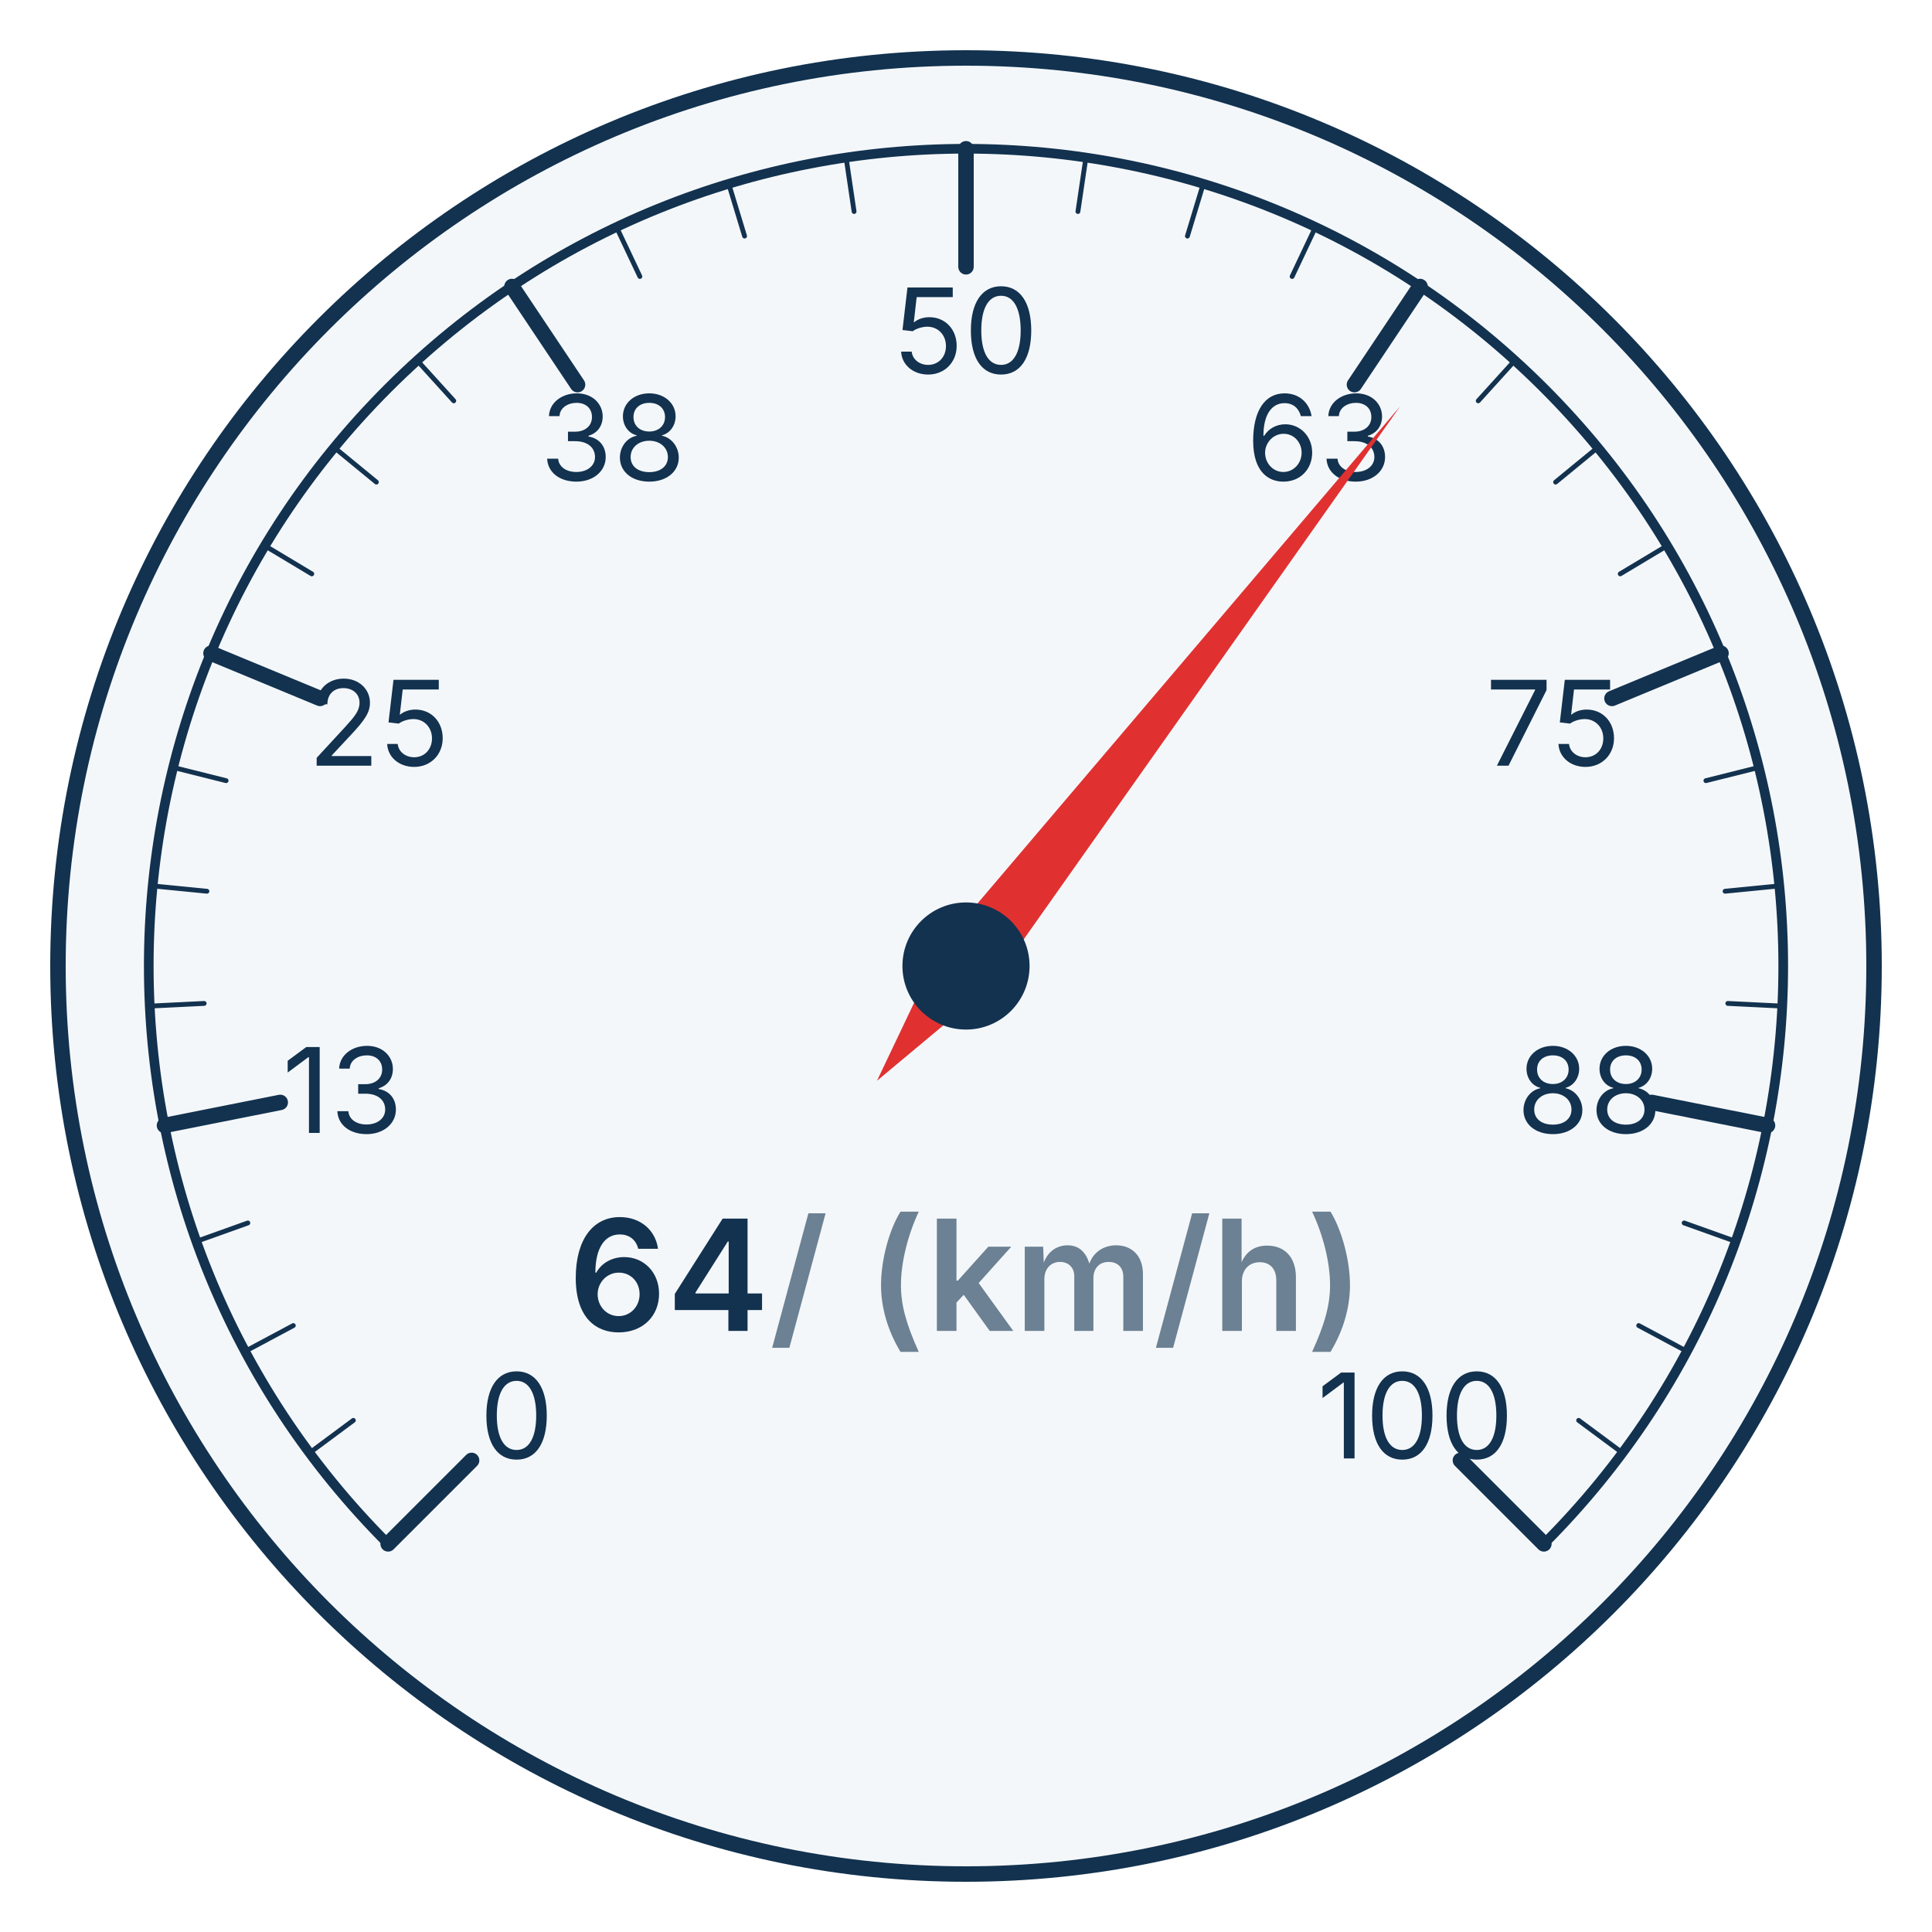
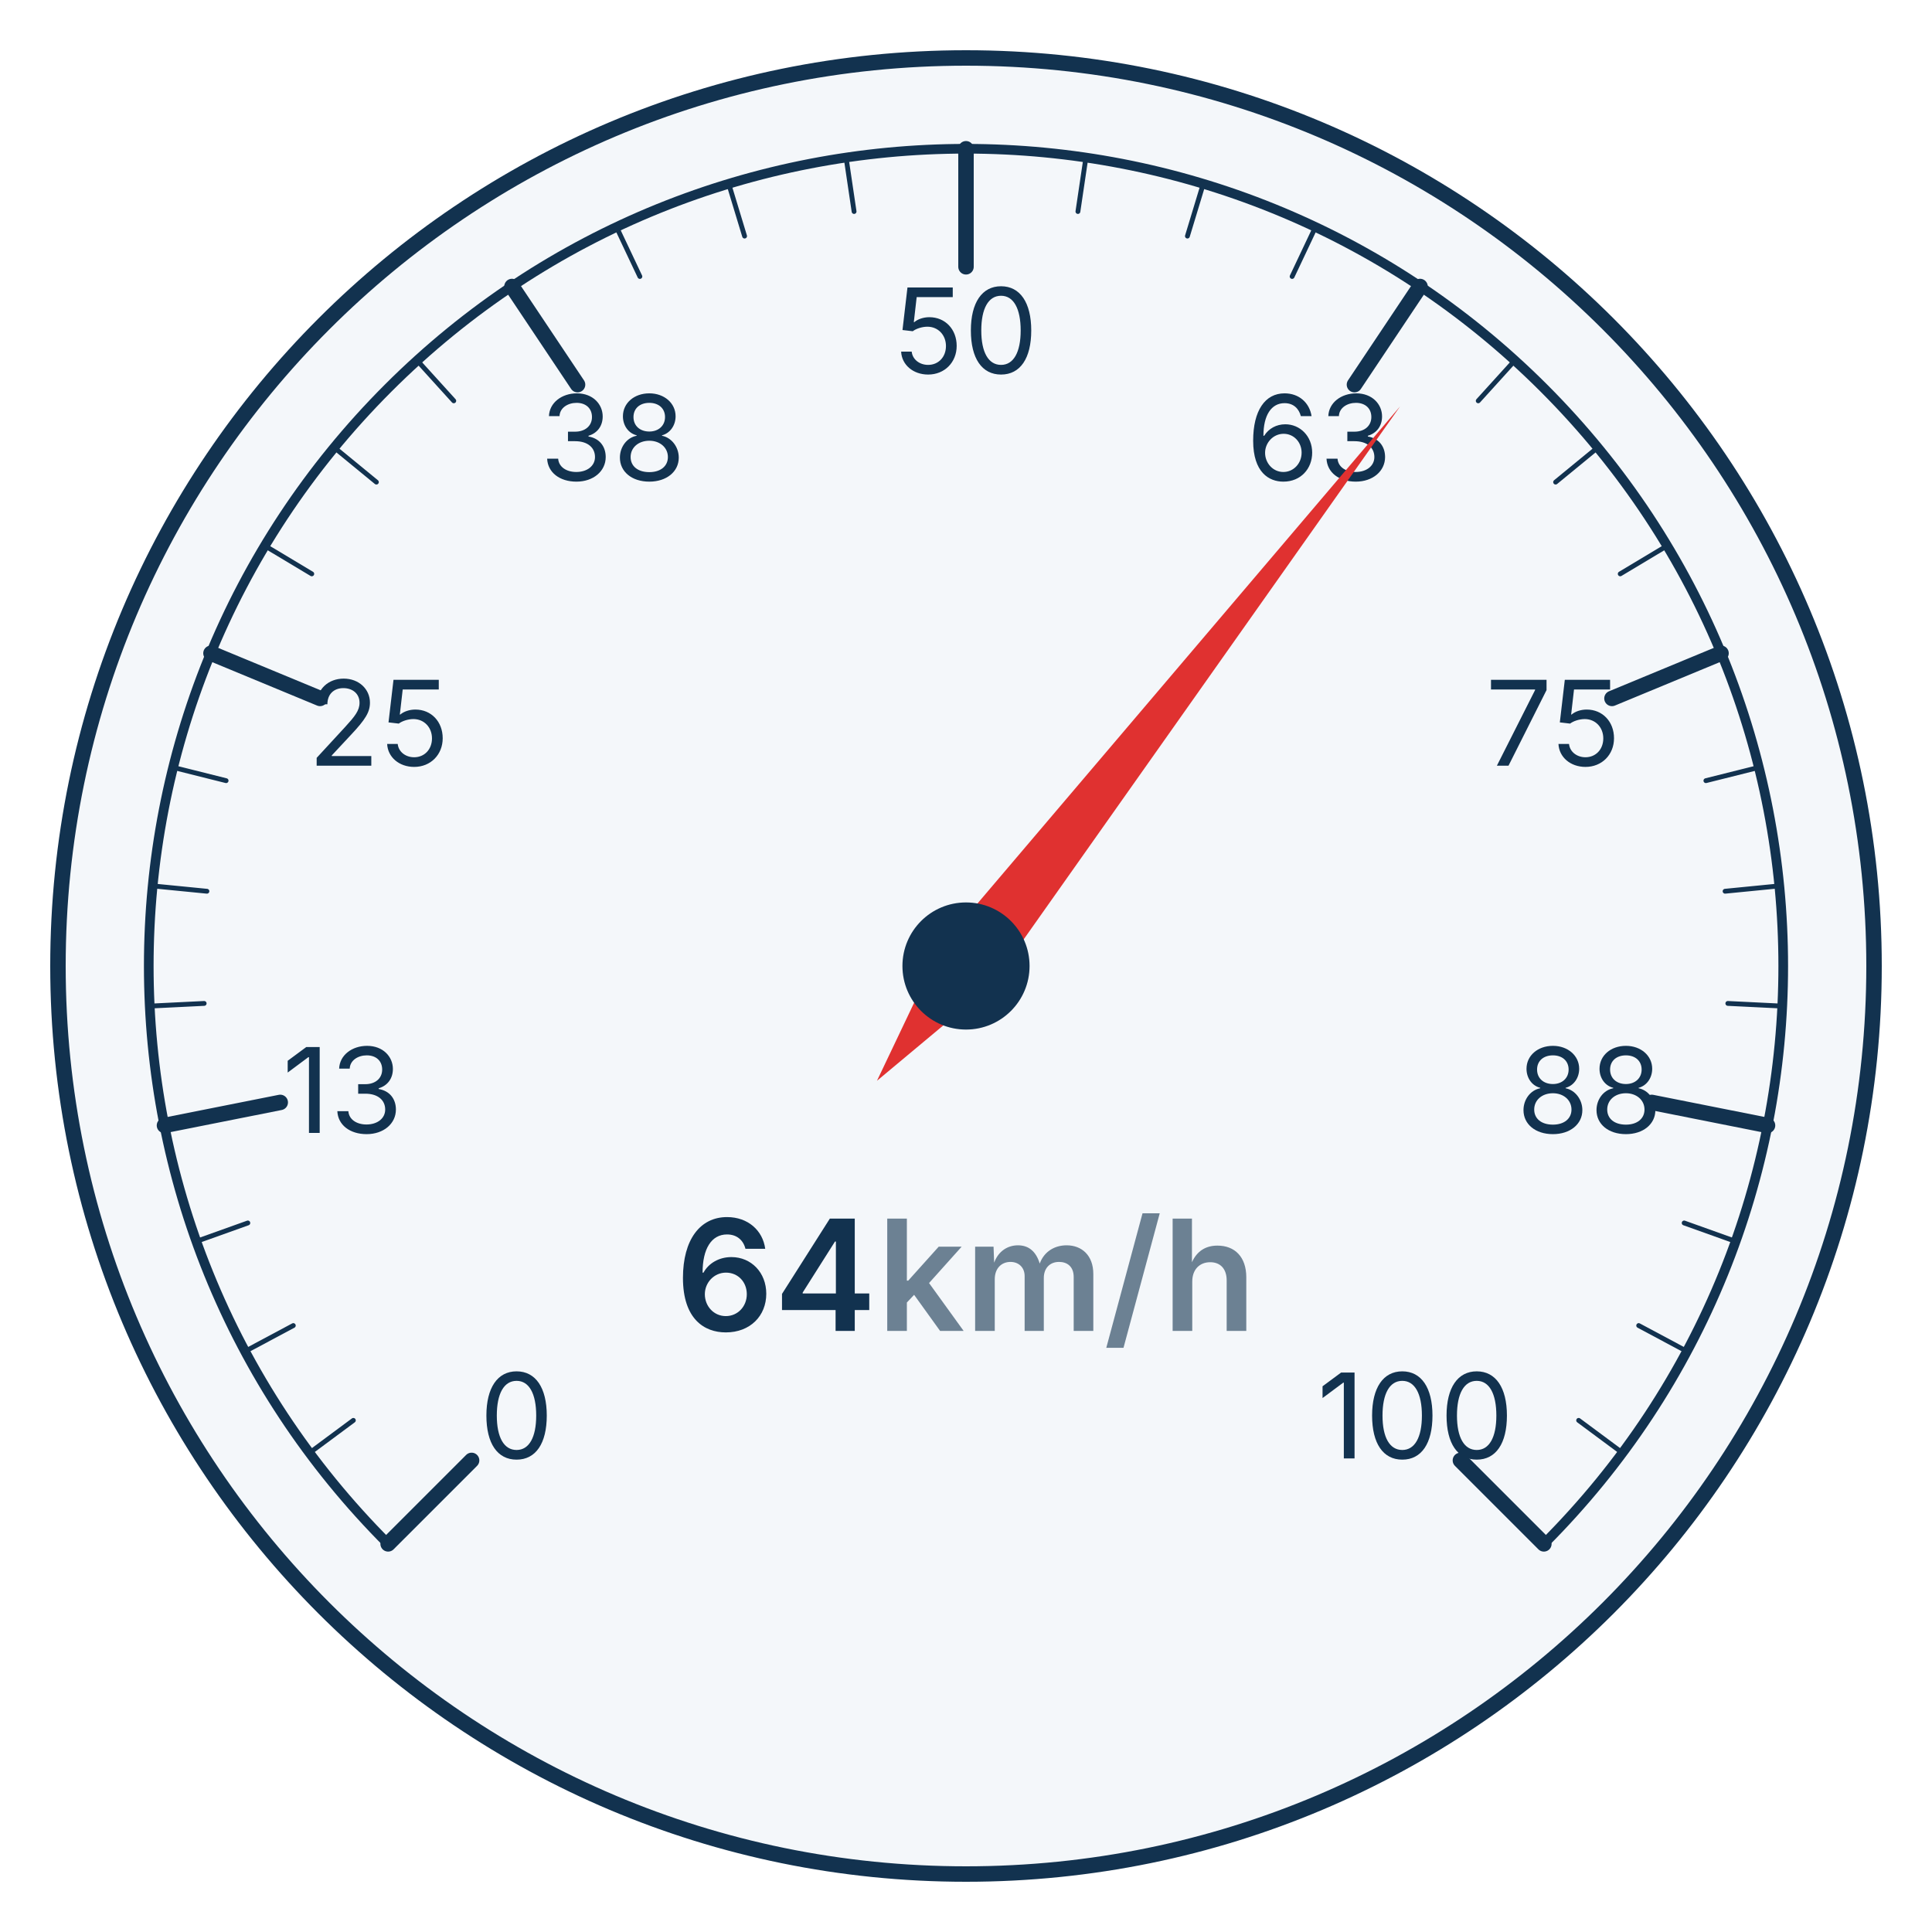
<svg xmlns="http://www.w3.org/2000/svg" width="200" height="200" viewBox="0 0 200 200">
  <g data-block-id="root:root/speedometer:speedometer" data-source-id="speedometer" data-source-type="group" data-source-component="speedometer" data-source-component-id="root">
    <g data-block-id="root:root/speedometer.children[0]:face/dial-face:dial-face" data-source-id="dial-face" data-source-type="group" data-source-component="dial-face" data-source-component-id="face">
      <circle data-block-id="root:root/speedometer.children[0]:face/dial-face.children[0]:face" data-source-id="face" data-source-type="circle" cx="100" cy="100" r="94" fill="#f4f7fa" stroke="#12324f" stroke-width="1.6" stroke-linecap="round" />
    </g>
    <path data-block-id="root:root/speedometer.children[1]:scale-arc" data-source-id="scale-arc" data-source-type="arc" d="M 40.179 159.821 A 84.6 84.6 0 1 1 159.821 159.821" fill="none" stroke="#12324f" stroke-width="1" stroke-linecap="round" />
    <g data-block-id="root:root/speedometer.children[2]:minor-ticks/tick-ring:tick-ring" data-source-id="tick-ring" data-source-type="group" data-source-component="tick-ring" data-source-component-id="minor-ticks">
      <line data-block-id="root:root/speedometer.children[2]:minor-ticks/tick-ring.children[0]:tick-0" data-source-id="tick-0" data-source-type="line" x1="44.167" y1="155.833" x2="40.179" y2="159.821" fill="none" stroke="#12324f" stroke-width="0.5" stroke-linecap="round" />
      <line data-block-id="root:root/speedometer.children[2]:minor-ticks/tick-ring.children[1]:tick-1" data-source-id="tick-1" data-source-type="line" x1="36.579" y1="147.036" x2="32.049" y2="150.396" fill="none" stroke="#12324f" stroke-width="0.5" stroke-linecap="round" />
      <line data-block-id="root:root/speedometer.children[2]:minor-ticks/tick-ring.children[2]:tick-2" data-source-id="tick-2" data-source-type="line" x1="30.363" y1="137.221" x2="25.389" y2="139.88" fill="none" stroke="#12324f" stroke-width="0.5" stroke-linecap="round" />
      <line data-block-id="root:root/speedometer.children[2]:minor-ticks/tick-ring.children[3]:tick-3" data-source-id="tick-3" data-source-type="line" x1="25.656" y1="126.601" x2="20.345" y2="128.501" fill="none" stroke="#12324f" stroke-width="0.5" stroke-linecap="round" />
      <line data-block-id="root:root/speedometer.children[2]:minor-ticks/tick-ring.children[4]:tick-4" data-source-id="tick-4" data-source-type="line" x1="22.557" y1="115.404" x2="17.026" y2="116.505" fill="none" stroke="#12324f" stroke-width="0.5" stroke-linecap="round" />
      <line data-block-id="root:root/speedometer.children[2]:minor-ticks/tick-ring.children[5]:tick-5" data-source-id="tick-5" data-source-type="line" x1="21.135" y1="103.874" x2="15.502" y2="104.151" fill="none" stroke="#12324f" stroke-width="0.5" stroke-linecap="round" />
      <line data-block-id="root:root/speedometer.children[2]:minor-ticks/tick-ring.children[6]:tick-6" data-source-id="tick-6" data-source-type="line" x1="21.42" y1="92.261" x2="15.807" y2="91.708" fill="none" stroke="#12324f" stroke-width="0.5" stroke-linecap="round" />
      <line data-block-id="root:root/speedometer.children[2]:minor-ticks/tick-ring.children[7]:tick-7" data-source-id="tick-7" data-source-type="line" x1="23.406" y1="80.814" x2="17.935" y2="79.444" fill="none" stroke="#12324f" stroke-width="0.5" stroke-linecap="round" />
      <line data-block-id="root:root/speedometer.children[2]:minor-ticks/tick-ring.children[8]:tick-8" data-source-id="tick-8" data-source-type="line" x1="27.05" y1="69.783" x2="21.84" y2="67.625" fill="none" stroke="#12324f" stroke-width="0.5" stroke-linecap="round" />
      <line data-block-id="root:root/speedometer.children[2]:minor-ticks/tick-ring.children[9]:tick-9" data-source-id="tick-9" data-source-type="line" x1="32.274" y1="59.406" x2="27.436" y2="56.507" fill="none" stroke="#12324f" stroke-width="0.5" stroke-linecap="round" />
      <line data-block-id="root:root/speedometer.children[2]:minor-ticks/tick-ring.children[10]:tick-10" data-source-id="tick-10" data-source-type="line" x1="38.963" y1="49.908" x2="34.603" y2="46.33" fill="none" stroke="#12324f" stroke-width="0.5" stroke-linecap="round" />
      <line data-block-id="root:root/speedometer.children[2]:minor-ticks/tick-ring.children[11]:tick-11" data-source-id="tick-11" data-source-type="line" x1="46.974" y1="41.494" x2="43.186" y2="37.316" fill="none" stroke="#12324f" stroke-width="0.5" stroke-linecap="round" />
      <line data-block-id="root:root/speedometer.children[2]:minor-ticks/tick-ring.children[12]:tick-12" data-source-id="tick-12" data-source-type="line" x1="56.132" y1="34.347" x2="52.999" y2="29.658" fill="none" stroke="#12324f" stroke-width="0.5" stroke-linecap="round" />
      <line data-block-id="root:root/speedometer.children[2]:minor-ticks/tick-ring.children[13]:tick-13" data-source-id="tick-13" data-source-type="line" x1="66.24" y1="28.621" x2="63.829" y2="23.523" fill="none" stroke="#12324f" stroke-width="0.5" stroke-linecap="round" />
      <line data-block-id="root:root/speedometer.children[2]:minor-ticks/tick-ring.children[14]:tick-14" data-source-id="tick-14" data-source-type="line" x1="77.079" y1="24.44" x2="75.442" y2="19.043" fill="none" stroke="#12324f" stroke-width="0.5" stroke-linecap="round" />
      <line data-block-id="root:root/speedometer.children[2]:minor-ticks/tick-ring.children[15]:tick-15" data-source-id="tick-15" data-source-type="line" x1="88.414" y1="21.895" x2="87.587" y2="16.316" fill="none" stroke="#12324f" stroke-width="0.5" stroke-linecap="round" />
      <line data-block-id="root:root/speedometer.children[2]:minor-ticks/tick-ring.children[16]:tick-16" data-source-id="tick-16" data-source-type="line" x1="100" y1="21.04" x2="100" y2="15.4" fill="none" stroke="#12324f" stroke-width="0.5" stroke-linecap="round" />
      <line data-block-id="root:root/speedometer.children[2]:minor-ticks/tick-ring.children[17]:tick-17" data-source-id="tick-17" data-source-type="line" x1="111.586" y1="21.895" x2="112.413" y2="16.316" fill="none" stroke="#12324f" stroke-width="0.5" stroke-linecap="round" />
      <line data-block-id="root:root/speedometer.children[2]:minor-ticks/tick-ring.children[18]:tick-18" data-source-id="tick-18" data-source-type="line" x1="122.921" y1="24.44" x2="124.558" y2="19.043" fill="none" stroke="#12324f" stroke-width="0.5" stroke-linecap="round" />
      <line data-block-id="root:root/speedometer.children[2]:minor-ticks/tick-ring.children[19]:tick-19" data-source-id="tick-19" data-source-type="line" x1="133.76" y1="28.621" x2="136.171" y2="23.523" fill="none" stroke="#12324f" stroke-width="0.5" stroke-linecap="round" />
      <line data-block-id="root:root/speedometer.children[2]:minor-ticks/tick-ring.children[20]:tick-20" data-source-id="tick-20" data-source-type="line" x1="143.868" y1="34.347" x2="147.001" y2="29.658" fill="none" stroke="#12324f" stroke-width="0.5" stroke-linecap="round" />
      <line data-block-id="root:root/speedometer.children[2]:minor-ticks/tick-ring.children[21]:tick-21" data-source-id="tick-21" data-source-type="line" x1="153.026" y1="41.494" x2="156.814" y2="37.316" fill="none" stroke="#12324f" stroke-width="0.5" stroke-linecap="round" />
      <line data-block-id="root:root/speedometer.children[2]:minor-ticks/tick-ring.children[22]:tick-22" data-source-id="tick-22" data-source-type="line" x1="161.037" y1="49.908" x2="165.397" y2="46.33" fill="none" stroke="#12324f" stroke-width="0.5" stroke-linecap="round" />
      <line data-block-id="root:root/speedometer.children[2]:minor-ticks/tick-ring.children[23]:tick-23" data-source-id="tick-23" data-source-type="line" x1="167.726" y1="59.406" x2="172.564" y2="56.507" fill="none" stroke="#12324f" stroke-width="0.5" stroke-linecap="round" />
      <line data-block-id="root:root/speedometer.children[2]:minor-ticks/tick-ring.children[24]:tick-24" data-source-id="tick-24" data-source-type="line" x1="172.95" y1="69.783" x2="178.16" y2="67.625" fill="none" stroke="#12324f" stroke-width="0.5" stroke-linecap="round" />
      <line data-block-id="root:root/speedometer.children[2]:minor-ticks/tick-ring.children[25]:tick-25" data-source-id="tick-25" data-source-type="line" x1="176.594" y1="80.814" x2="182.065" y2="79.444" fill="none" stroke="#12324f" stroke-width="0.5" stroke-linecap="round" />
      <line data-block-id="root:root/speedometer.children[2]:minor-ticks/tick-ring.children[26]:tick-26" data-source-id="tick-26" data-source-type="line" x1="178.58" y1="92.261" x2="184.193" y2="91.708" fill="none" stroke="#12324f" stroke-width="0.5" stroke-linecap="round" />
      <line data-block-id="root:root/speedometer.children[2]:minor-ticks/tick-ring.children[27]:tick-27" data-source-id="tick-27" data-source-type="line" x1="178.865" y1="103.874" x2="184.498" y2="104.151" fill="none" stroke="#12324f" stroke-width="0.5" stroke-linecap="round" />
      <line data-block-id="root:root/speedometer.children[2]:minor-ticks/tick-ring.children[28]:tick-28" data-source-id="tick-28" data-source-type="line" x1="177.443" y1="115.404" x2="182.974" y2="116.505" fill="none" stroke="#12324f" stroke-width="0.5" stroke-linecap="round" />
      <line data-block-id="root:root/speedometer.children[2]:minor-ticks/tick-ring.children[29]:tick-29" data-source-id="tick-29" data-source-type="line" x1="174.344" y1="126.601" x2="179.655" y2="128.501" fill="none" stroke="#12324f" stroke-width="0.5" stroke-linecap="round" />
      <line data-block-id="root:root/speedometer.children[2]:minor-ticks/tick-ring.children[30]:tick-30" data-source-id="tick-30" data-source-type="line" x1="169.637" y1="137.221" x2="174.611" y2="139.88" fill="none" stroke="#12324f" stroke-width="0.5" stroke-linecap="round" />
      <line data-block-id="root:root/speedometer.children[2]:minor-ticks/tick-ring.children[31]:tick-31" data-source-id="tick-31" data-source-type="line" x1="163.421" y1="147.036" x2="167.951" y2="150.396" fill="none" stroke="#12324f" stroke-width="0.5" stroke-linecap="round" />
      <line data-block-id="root:root/speedometer.children[2]:minor-ticks/tick-ring.children[32]:tick-32" data-source-id="tick-32" data-source-type="line" x1="155.833" y1="155.833" x2="159.821" y2="159.821" fill="none" stroke="#12324f" stroke-width="0.5" stroke-linecap="round" />
    </g>
    <g data-block-id="root:root/speedometer.children[3]:major-ticks/tick-ring:tick-ring" data-source-id="tick-ring" data-source-type="group" data-source-component="tick-ring" data-source-component-id="major-ticks">
      <line data-block-id="root:root/speedometer.children[3]:major-ticks/tick-ring.children[0]:tick-0" data-source-id="tick-0" data-source-type="line" x1="48.82" y1="151.18" x2="40.179" y2="159.821" fill="none" stroke="#12324f" stroke-width="1.6" stroke-linecap="round" />
      <line data-block-id="root:root/speedometer.children[3]:major-ticks/tick-ring.children[1]:tick-1" data-source-id="tick-1" data-source-type="line" x1="29.011" y1="114.121" x2="17.026" y2="116.505" fill="none" stroke="#12324f" stroke-width="1.6" stroke-linecap="round" />
      <line data-block-id="root:root/speedometer.children[3]:major-ticks/tick-ring.children[2]:tick-2" data-source-id="tick-2" data-source-type="line" x1="33.13" y1="72.301" x2="21.84" y2="67.625" fill="none" stroke="#12324f" stroke-width="1.6" stroke-linecap="round" />
      <line data-block-id="root:root/speedometer.children[3]:major-ticks/tick-ring.children[3]:tick-3" data-source-id="tick-3" data-source-type="line" x1="59.788" y1="39.818" x2="52.999" y2="29.658" fill="none" stroke="#12324f" stroke-width="1.6" stroke-linecap="round" />
      <line data-block-id="root:root/speedometer.children[3]:major-ticks/tick-ring.children[4]:tick-4" data-source-id="tick-4" data-source-type="line" x1="100" y1="27.62" x2="100" y2="15.4" fill="none" stroke="#12324f" stroke-width="1.6" stroke-linecap="round" />
      <line data-block-id="root:root/speedometer.children[3]:major-ticks/tick-ring.children[5]:tick-5" data-source-id="tick-5" data-source-type="line" x1="140.212" y1="39.818" x2="147.001" y2="29.658" fill="none" stroke="#12324f" stroke-width="1.6" stroke-linecap="round" />
      <line data-block-id="root:root/speedometer.children[3]:major-ticks/tick-ring.children[6]:tick-6" data-source-id="tick-6" data-source-type="line" x1="166.87" y1="72.301" x2="178.16" y2="67.625" fill="none" stroke="#12324f" stroke-width="1.6" stroke-linecap="round" />
      <line data-block-id="root:root/speedometer.children[3]:major-ticks/tick-ring.children[7]:tick-7" data-source-id="tick-7" data-source-type="line" x1="170.989" y1="114.121" x2="182.974" y2="116.505" fill="none" stroke="#12324f" stroke-width="1.6" stroke-linecap="round" />
      <line data-block-id="root:root/speedometer.children[3]:major-ticks/tick-ring.children[8]:tick-8" data-source-id="tick-8" data-source-type="line" x1="151.18" y1="151.18" x2="159.821" y2="159.821" fill="none" stroke="#12324f" stroke-width="1.6" stroke-linecap="round" />
    </g>
    <g data-block-id="root:root/speedometer.children[4]:scale-labels/label-ring:label-ring" data-source-id="label-ring" data-source-type="group" data-source-component="label-ring" data-source-component-id="scale-labels">
      <text data-block-id="root:root/speedometer.children[4]:scale-labels/label-ring.children[0]:label-0" data-source-id="label-0" data-source-type="text" x="53.472" y="146.528" font-size="12.22" font-family="KaTeX_Main, Inter, serif" font-weight="400" text-anchor="middle" dominant-baseline="central" fill="#12324f" stroke="none" stroke-linecap="round">0</text>
      <text data-block-id="root:root/speedometer.children[4]:scale-labels/label-ring.children[1]:label-1" data-source-id="label-1" data-source-type="text" x="35.464" y="112.837" font-size="12.22" font-family="KaTeX_Main, Inter, serif" font-weight="400" text-anchor="middle" dominant-baseline="central" fill="#12324f" stroke="none" stroke-linecap="round">13</text>
      <text data-block-id="root:root/speedometer.children[4]:scale-labels/label-ring.children[2]:label-2" data-source-id="label-2" data-source-type="text" x="39.209" y="74.819" font-size="12.22" font-family="KaTeX_Main, Inter, serif" font-weight="400" text-anchor="middle" dominant-baseline="central" fill="#12324f" stroke="none" stroke-linecap="round">25</text>
      <text data-block-id="root:root/speedometer.children[4]:scale-labels/label-ring.children[3]:label-3" data-source-id="label-3" data-source-type="text" x="63.443" y="45.289" font-size="12.22" font-family="KaTeX_Main, Inter, serif" font-weight="400" text-anchor="middle" dominant-baseline="central" fill="#12324f" stroke="none" stroke-linecap="round">38</text>
      <text data-block-id="root:root/speedometer.children[4]:scale-labels/label-ring.children[4]:label-4" data-source-id="label-4" data-source-type="text" x="100" y="34.2" font-size="12.22" font-family="KaTeX_Main, Inter, serif" font-weight="400" text-anchor="middle" dominant-baseline="central" fill="#12324f" stroke="none" stroke-linecap="round">50</text>
      <text data-block-id="root:root/speedometer.children[4]:scale-labels/label-ring.children[5]:label-5" data-source-id="label-5" data-source-type="text" x="136.557" y="45.289" font-size="12.22" font-family="KaTeX_Main, Inter, serif" font-weight="400" text-anchor="middle" dominant-baseline="central" fill="#12324f" stroke="none" stroke-linecap="round">63</text>
      <text data-block-id="root:root/speedometer.children[4]:scale-labels/label-ring.children[6]:label-6" data-source-id="label-6" data-source-type="text" x="160.791" y="74.819" font-size="12.22" font-family="KaTeX_Main, Inter, serif" font-weight="400" text-anchor="middle" dominant-baseline="central" fill="#12324f" stroke="none" stroke-linecap="round">75</text>
      <text data-block-id="root:root/speedometer.children[4]:scale-labels/label-ring.children[7]:label-7" data-source-id="label-7" data-source-type="text" x="164.536" y="112.837" font-size="12.22" font-family="KaTeX_Main, Inter, serif" font-weight="400" text-anchor="middle" dominant-baseline="central" fill="#12324f" stroke="none" stroke-linecap="round">88</text>
      <text data-block-id="root:root/speedometer.children[4]:scale-labels/label-ring.children[8]:label-8" data-source-id="label-8" data-source-type="text" x="146.528" y="146.528" font-size="12.22" font-family="KaTeX_Main, Inter, serif" font-weight="400" text-anchor="middle" dominant-baseline="central" fill="#12324f" stroke="none" stroke-linecap="round">100</text>
    </g>
    <g data-block-id="root:root/speedometer.children[5]:needle/pointer-hand:pointer-hand" data-source-id="pointer-hand" data-source-type="group" data-source-component="pointer-hand" data-source-component-id="needle" transform="rotate(37.8 100 100)">
      <polygon data-block-id="root:root/speedometer.children[5]:needle/pointer-hand.children[0]:hand" data-source-id="hand" data-source-type="polygon" points="100,26.68 103.29,100 100,115.04 96.71,100" fill="#e03130" stroke="none" stroke-linecap="round" />
    </g>
    <circle data-block-id="root:root/speedometer.children[6]:centre-cap" data-source-id="centre-cap" data-source-type="circle" cx="100" cy="100" r="6.58" fill="#12324f" stroke="none" stroke-linecap="round" />
-     <text data-block-id="root:root/speedometer.children[7]:readout" data-source-id="readout" data-source-type="text" x="100" y="131.96" font-size="15.98" font-family="KaTeX_Main, Inter, serif" font-weight="600" text-anchor="middle" dominant-baseline="central" fill="#12324f" stroke="none" stroke-linecap="round">64<tspan fill-opacity="0.6"> / (km/h)</tspan>
+     <text data-block-id="root:root/speedometer.children[7]:readout" data-source-id="readout" data-source-type="text" x="100" y="131.96" font-size="15.98" font-family="KaTeX_Main, Inter, serif" font-weight="600" text-anchor="middle" dominant-baseline="central" fill="#12324f" stroke="none" stroke-linecap="round">64<tspan fill-opacity="0.6"> km/h</tspan>
    </text>
  </g>
</svg>
